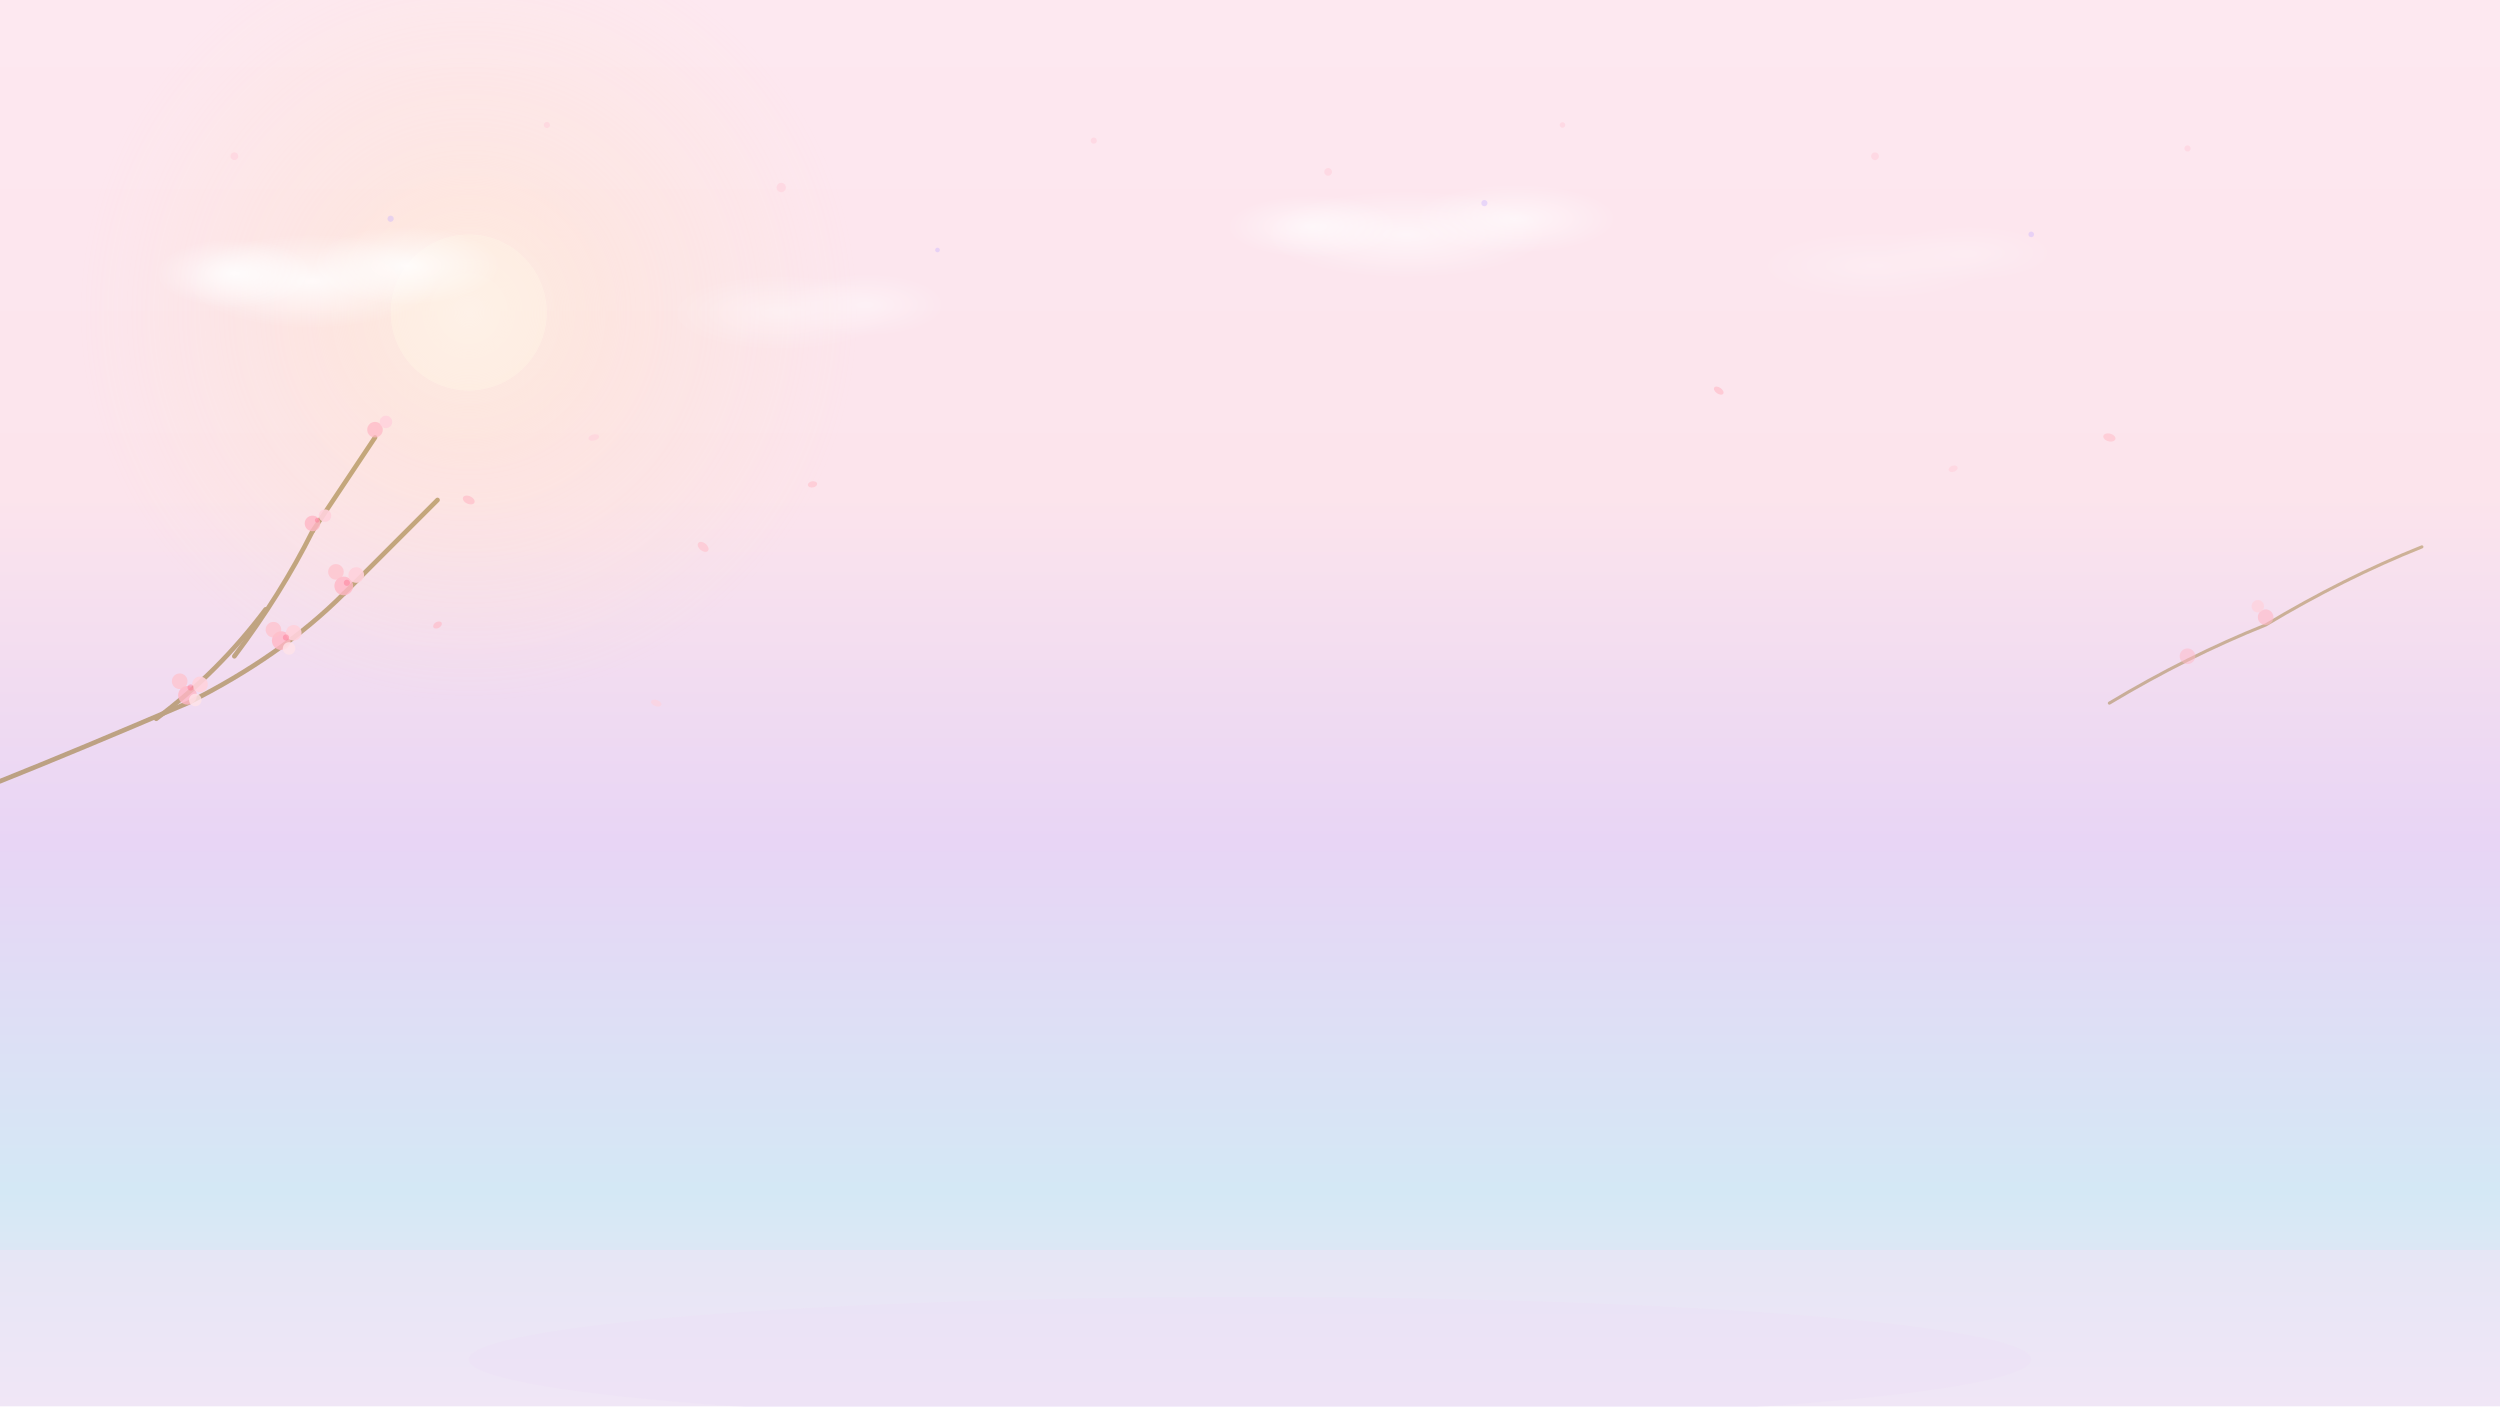
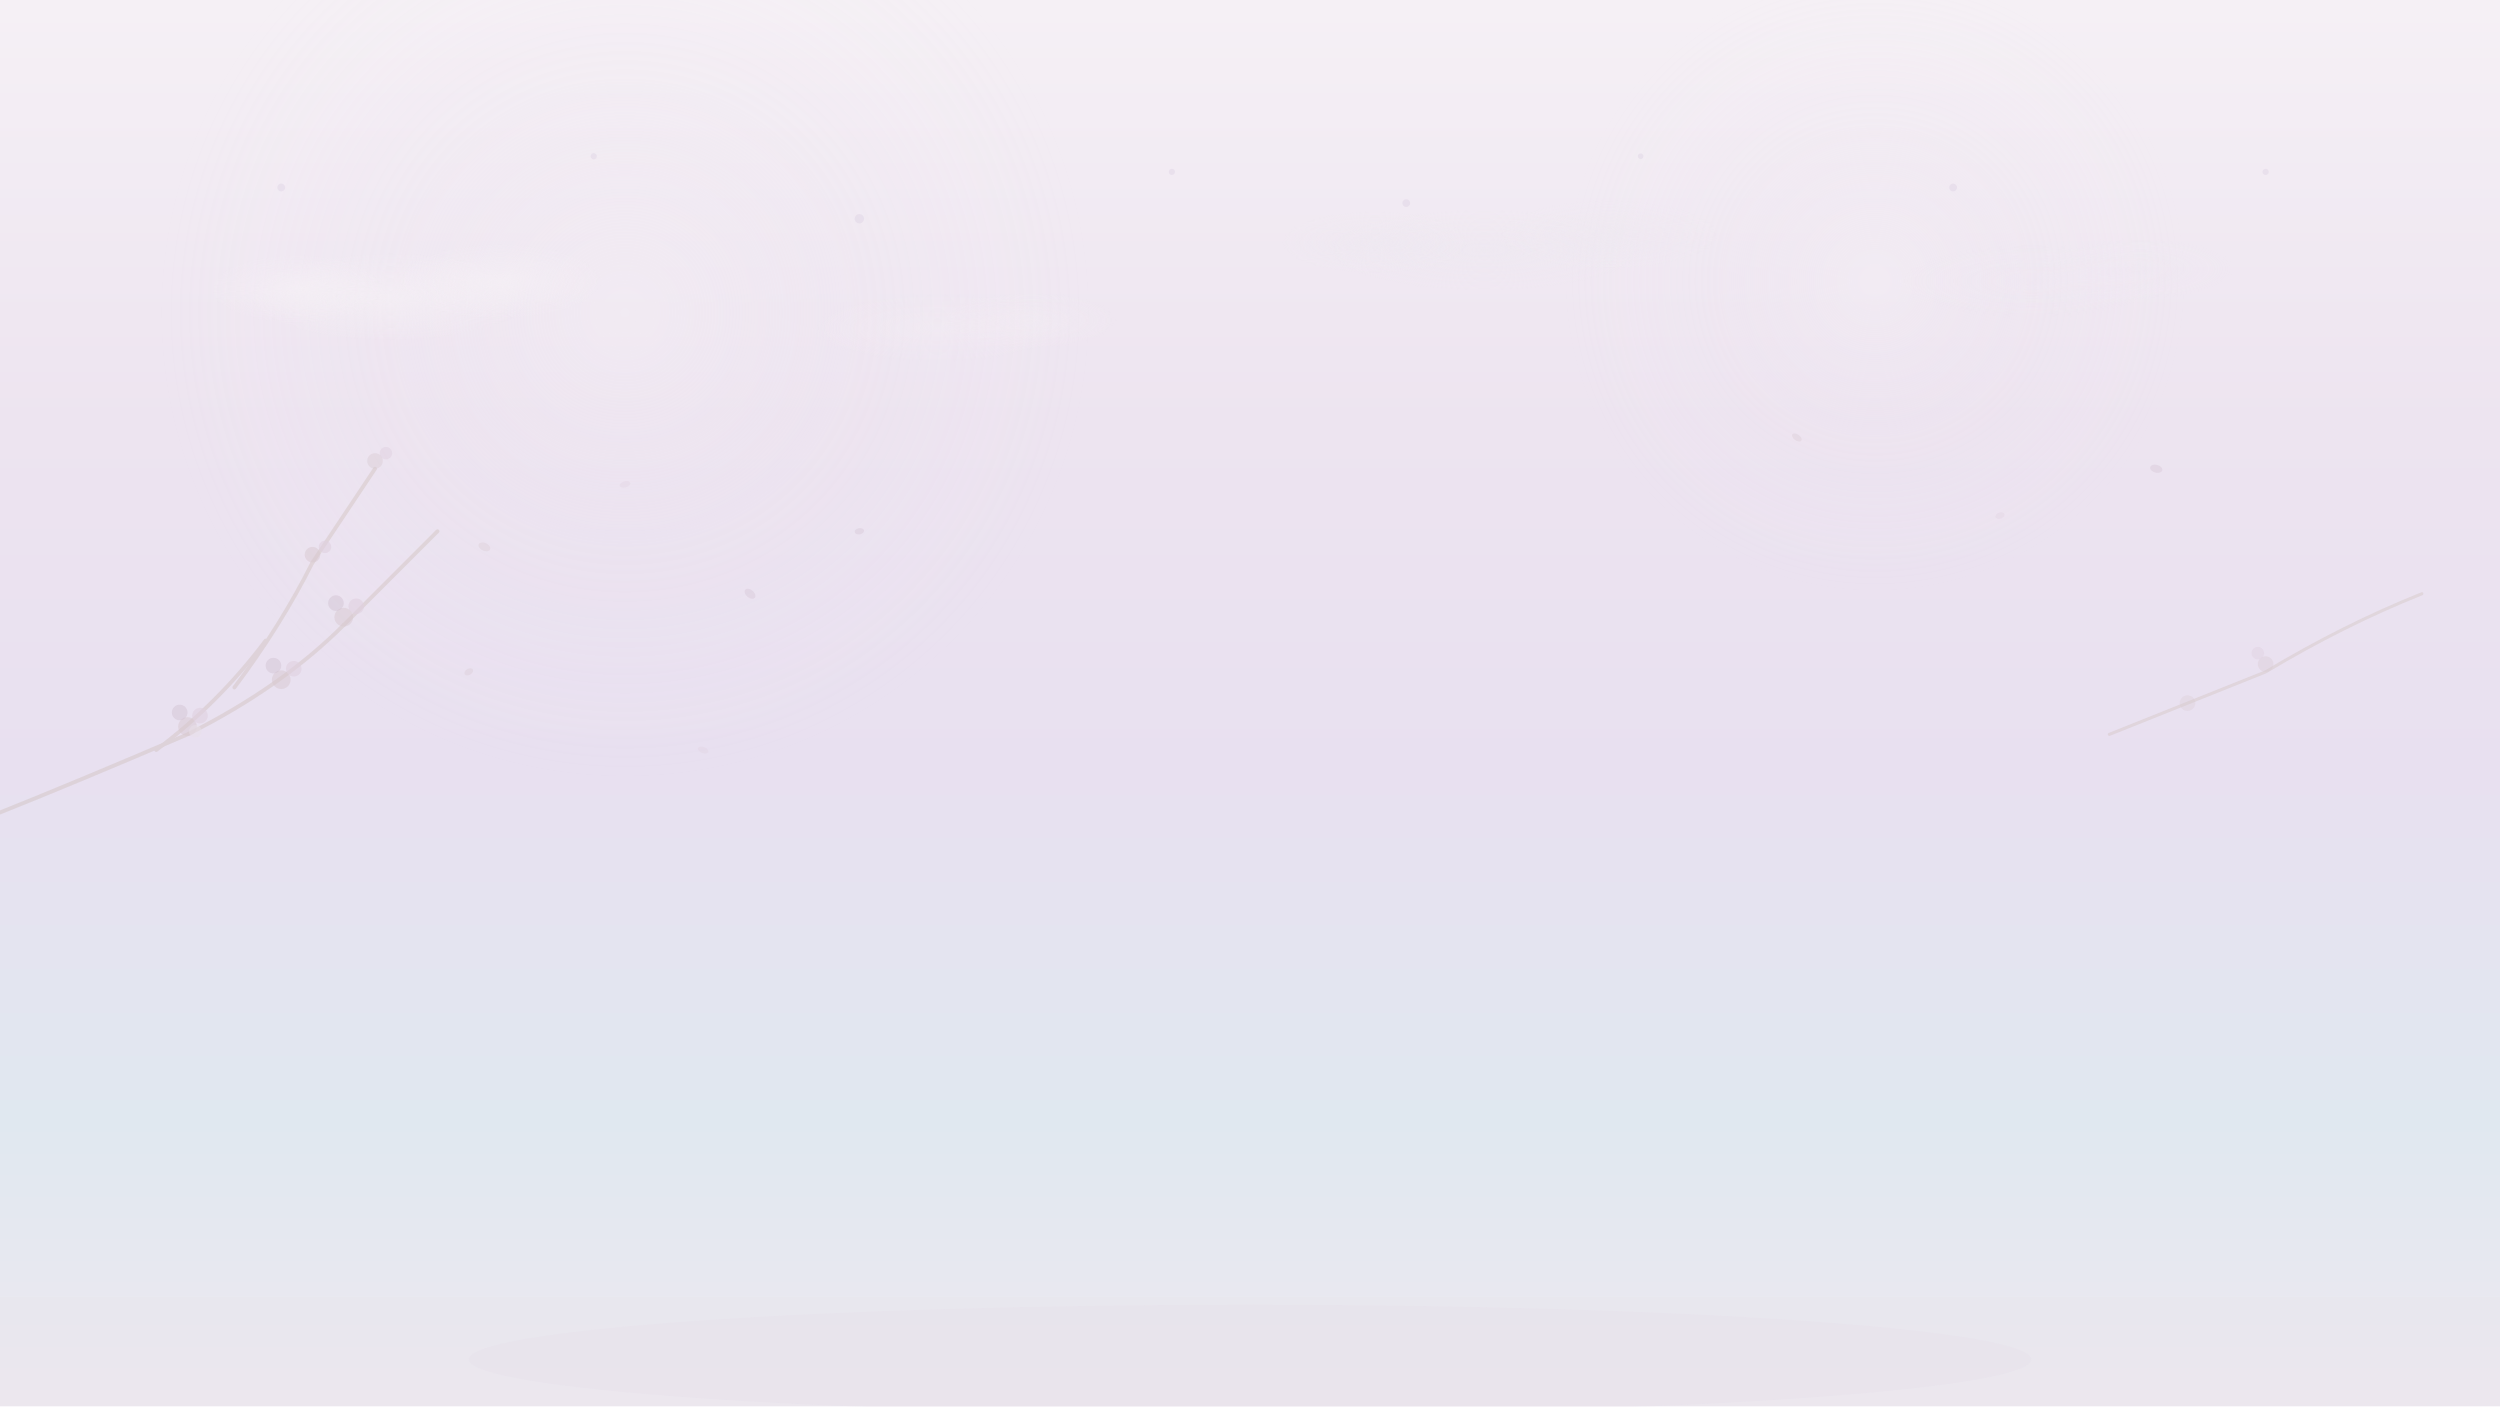
<svg xmlns="http://www.w3.org/2000/svg" viewBox="0 0 1600 900" width="1600" height="900">
  <defs>
    <linearGradient id="skyGrad" x1="0" y1="0" x2="0" y2="1">
-       <stop offset="0%" stop-color="#FDE8F0" />
-       <stop offset="35%" stop-color="#FCE4EC" />
-       <stop offset="60%" stop-color="#E8D5F5" />
-       <stop offset="85%" stop-color="#D4E8F5" />
-       <stop offset="100%" stop-color="#F0E6F6" />
+       <stop offset="0%" stop-color="#F5F0F5" />
+       <stop offset="30%" stop-color="#EDE4F0" />
+       <stop offset="55%" stop-color="#E8E0F0" />
+       <stop offset="80%" stop-color="#E0E8F0" />
+       <stop offset="100%" stop-color="#EDE8F0" />
    </linearGradient>
    <radialGradient id="cloud1" cx="50%" cy="50%" r="50%">
-       <stop offset="0%" stop-color="#fff" stop-opacity="0.8" />
-       <stop offset="100%" stop-color="#fff" stop-opacity="0" />
+       <stop offset="0%" stop-color="#F5F0F5" stop-opacity="0.7" />
+       <stop offset="100%" stop-color="#F5F0F5" stop-opacity="0" />
    </radialGradient>
    <radialGradient id="cloud2" cx="50%" cy="50%" r="50%">
-       <stop offset="0%" stop-color="#fff" stop-opacity="0.6" />
-       <stop offset="100%" stop-color="#fff" stop-opacity="0" />
+       <stop offset="0%" stop-color="#EDE8F0" stop-opacity="0.5" />
+       <stop offset="100%" stop-color="#EDE8F0" stop-opacity="0" />
    </radialGradient>
-     <radialGradient id="sunGlow" cx="50%" cy="50%" r="50%">
-       <stop offset="0%" stop-color="#FFF5E6" stop-opacity="0.6" />
-       <stop offset="40%" stop-color="#FFE4B5" stop-opacity="0.2" />
-       <stop offset="100%" stop-color="#FFE4B5" stop-opacity="0" />
+     <radialGradient id="lightGlow" cx="50%" cy="50%" r="50%">
+       <stop offset="0%" stop-color="#F5F0F5" stop-opacity="0.4" />
+       <stop offset="50%" stop-color="#EDE4F0" stop-opacity="0.1" />
+       <stop offset="100%" stop-color="#EDE4F0" stop-opacity="0" />
    </radialGradient>
-     <linearGradient id="petalGrad" x1="0" y1="0" x2="1" y2="1">
-       <stop offset="0%" stop-color="#FFB7C5" />
-       <stop offset="100%" stop-color="#FF8FA3" />
-     </linearGradient>
-     <linearGradient id="petalGrad2" x1="0" y1="0" x2="1" y2="1">
-       <stop offset="0%" stop-color="#FFD1DC" />
-       <stop offset="100%" stop-color="#FFB7C5" />
-     </linearGradient>
  </defs>
  <rect width="1600" height="900" fill="url(#skyGrad)" />
-   <circle cx="300" cy="200" r="250" fill="url(#sunGlow)" />
-   <circle cx="300" cy="200" r="50" fill="#FFF5E6" opacity="0.4" />
+   <circle cx="400" cy="200" r="300" fill="url(#lightGlow)" />
+   <circle cx="1200" cy="180" r="200" fill="url(#lightGlow)" />
  <g fill="url(#cloud1)">
-     <ellipse cx="200" cy="180" rx="80" ry="30" />
-     <ellipse cx="260" cy="170" rx="60" ry="25" />
-     <ellipse cx="150" cy="175" rx="50" ry="22" />
+     <ellipse cx="250" cy="190" rx="90" ry="28" />
+     <ellipse cx="320" cy="180" rx="65" ry="24" />
+     <ellipse cx="190" cy="185" rx="55" ry="22" />
  </g>
  <g fill="url(#cloud2)">
-     <ellipse cx="900" cy="150" rx="90" ry="28" />
-     <ellipse cx="970" cy="140" rx="65" ry="22" />
-     <ellipse cx="840" cy="145" rx="55" ry="20" />
+     <ellipse cx="950" cy="160" rx="100" ry="26" />
+     <ellipse cx="1030" cy="150" rx="70" ry="22" />
+     <ellipse cx="880" cy="155" rx="60" ry="20" />
  </g>
-   <g fill="url(#cloud1)" opacity="0.5">
-     <ellipse cx="500" cy="200" rx="70" ry="24" />
-     <ellipse cx="555" cy="195" rx="50" ry="20" />
+   <g fill="url(#cloud1)" opacity="0.4">
+     <ellipse cx="600" cy="210" rx="80" ry="22" />
+     <ellipse cx="660" cy="205" rx="55" ry="18" />
  </g>
-   <g fill="url(#cloud2)" opacity="0.4">
-     <ellipse cx="1200" cy="170" rx="75" ry="22" />
-     <ellipse cx="1260" cy="162" rx="55" ry="18" />
+   <g fill="url(#cloud2)" opacity="0.3">
+     <ellipse cx="1300" cy="180" rx="85" ry="24" />
+     <ellipse cx="1370" cy="172" rx="60" ry="20" />
  </g>
-   <g fill="#FFD1DC" opacity="0.6">
-     <circle cx="150" cy="100" r="2.5" />
-     <circle cx="350" cy="80" r="2" />
-     <circle cx="500" cy="120" r="3" />
-     <circle cx="700" cy="90" r="2" />
-     <circle cx="850" cy="110" r="2.5" />
-     <circle cx="1000" cy="80" r="1.8" />
-     <circle cx="1200" cy="100" r="2.5" />
-     <circle cx="1400" cy="95" r="2" />
+   <g fill="#D8CCE0" opacity="0.35">
+     <circle cx="180" cy="120" r="2.5" />
+     <circle cx="380" cy="100" r="2" />
+     <circle cx="550" cy="140" r="3" />
+     <circle cx="750" cy="110" r="2" />
+     <circle cx="900" cy="130" r="2.5" />
+     <circle cx="1050" cy="100" r="1.8" />
+     <circle cx="1250" cy="120" r="2.5" />
+     <circle cx="1450" cy="110" r="2" />
  </g>
-   <g fill="#C9B1FF" opacity="0.4">
-     <circle cx="250" cy="140" r="2" />
-     <circle cx="600" cy="160" r="1.5" />
-     <circle cx="950" cy="130" r="2" />
-     <circle cx="1300" cy="150" r="1.8" />
+   <g fill="none" stroke="#C8B8B0" stroke-width="2.5" stroke-linecap="round" opacity="0.35">
+     <path d="M0 520 Q50 500 120 470 Q180 440 220 400" />
+     <path d="M100 480 Q140 450 170 410" />
+     <path d="M150 440 Q180 400 200 360" />
+     <path d="M220 400 Q250 370 280 340" />
+     <path d="M200 360 Q220 330 240 300" />
  </g>
-   <g fill="none" stroke="#8B6914" stroke-width="3" stroke-linecap="round" opacity="0.5">
-     <path d="M0 500 Q50 480 120 450 Q180 420 220 380" />
-     <path d="M100 460 Q140 430 170 390" />
-     <path d="M150 420 Q180 380 200 340" />
-     <path d="M220 380 Q250 350 280 320" />
-     <path d="M200 340 Q220 310 240 280" />
-   </g>
-   <g fill="none" stroke="#8B6914" stroke-width="2" stroke-linecap="round" opacity="0.4">
-     <path d="M1550 350 Q1500 370 1450 400 Q1400 420 1350 450" />
+   <g fill="none" stroke="#C8B8B0" stroke-width="2" stroke-linecap="round" opacity="0.3">
+     <path d="M1550 380 Q1500 400 1450 430 Q1400 450 1350 470" />
  </g>
  <g>
-     <circle cx="120" cy="445" r="6" fill="#FFB7C5" opacity="0.8" />
-     <circle cx="128" cy="438" r="5" fill="#FFD1DC" opacity="0.9" />
-     <circle cx="115" cy="436" r="5" fill="#FFC0CB" opacity="0.7" />
-     <circle cx="125" cy="448" r="4" fill="#FFE4E8" opacity="0.8" />
-     <circle cx="180" cy="410" r="6" fill="#FFB7C5" opacity="0.8" />
-     <circle cx="188" cy="405" r="5" fill="#FFD1DC" opacity="0.9" />
-     <circle cx="175" cy="403" r="5" fill="#FFC0CB" opacity="0.7" />
-     <circle cx="185" cy="415" r="4" fill="#FFE4E8" opacity="0.8" />
-     <circle cx="220" cy="375" r="6" fill="#FFB7C5" opacity="0.8" />
-     <circle cx="228" cy="368" r="5" fill="#FFD1DC" opacity="0.9" />
-     <circle cx="215" cy="366" r="5" fill="#FFC0CB" opacity="0.7" />
-     <circle cx="200" cy="335" r="5" fill="#FFB7C5" opacity="0.8" />
-     <circle cx="208" cy="330" r="4" fill="#FFD1DC" opacity="0.9" />
-     <circle cx="240" cy="275" r="5" fill="#FFB7C5" opacity="0.7" />
-     <circle cx="247" cy="270" r="4" fill="#FFD1DC" opacity="0.8" />
-     <circle cx="1450" cy="395" r="5" fill="#FFB7C5" opacity="0.6" />
-     <circle cx="1445" cy="388" r="4" fill="#FFD1DC" opacity="0.7" />
-     <circle cx="1400" cy="420" r="5" fill="#FFB7C5" opacity="0.5" />
-     <circle cx="122" cy="440" r="2" fill="#FF6B8A" opacity="0.4" />
-     <circle cx="183" cy="408" r="2" fill="#FF6B8A" opacity="0.4" />
-     <circle cx="222" cy="373" r="2" fill="#FF6B8A" opacity="0.4" />
-     <circle cx="203" cy="333" r="1.5" fill="#FF6B8A" opacity="0.4" />
+     <circle cx="120" cy="465" r="6" fill="#D8C8D0" opacity="0.5" />
+     <circle cx="128" cy="458" r="5" fill="#E0D0E0" opacity="0.6" />
+     <circle cx="115" cy="456" r="5" fill="#D0C0D0" opacity="0.45" />
+     <circle cx="125" cy="468" r="4" fill="#E8E0E8" opacity="0.5" />
+     <circle cx="180" cy="435" r="6" fill="#D8C8D0" opacity="0.5" />
+     <circle cx="188" cy="428" r="5" fill="#E0D0E0" opacity="0.6" />
+     <circle cx="175" cy="426" r="5" fill="#D0C0D0" opacity="0.45" />
+     <circle cx="220" cy="395" r="6" fill="#D8C8D0" opacity="0.5" />
+     <circle cx="228" cy="388" r="5" fill="#E0D0E0" opacity="0.6" />
+     <circle cx="215" cy="386" r="5" fill="#D0C0D0" opacity="0.45" />
+     <circle cx="200" cy="355" r="5" fill="#D8C8D0" opacity="0.5" />
+     <circle cx="208" cy="350" r="4" fill="#E0D0E0" opacity="0.6" />
+     <circle cx="240" cy="295" r="5" fill="#D8C8D0" opacity="0.4" />
+     <circle cx="247" cy="290" r="4" fill="#E0D0E0" opacity="0.5" />
+     <circle cx="1450" cy="425" r="5" fill="#D8C8D0" opacity="0.35" />
+     <circle cx="1445" cy="418" r="4" fill="#E0D0E0" opacity="0.45" />
+     <circle cx="1400" cy="450" r="5" fill="#D8C8D0" opacity="0.3" />
  </g>
-   <g opacity="0.6">
-     <ellipse cx="300" cy="320" rx="4" ry="2.5" fill="#FFB7C5" transform="rotate(25 300 320)" />
-     <ellipse cx="380" cy="280" rx="3.5" ry="2" fill="#FFD1DC" transform="rotate(-15 380 280)" />
-     <ellipse cx="450" cy="350" rx="4" ry="2.5" fill="#FFC0CB" transform="rotate(40 450 350)" />
-     <ellipse cx="280" cy="400" rx="3" ry="2" fill="#FFB7C5" transform="rotate(-30 280 400)" />
-     <ellipse cx="420" cy="450" rx="3.5" ry="2" fill="#FFD1DC" transform="rotate(20 420 450)" />
-     <ellipse cx="520" cy="310" rx="3" ry="2" fill="#FFC0CB" transform="rotate(-10 520 310)" />
-     <ellipse cx="1100" cy="250" rx="3.5" ry="2" fill="#FFB7C5" transform="rotate(35 1100 250)" />
-     <ellipse cx="1250" cy="300" rx="3" ry="2" fill="#FFD1DC" transform="rotate(-20 1250 300)" />
-     <ellipse cx="1350" cy="280" rx="4" ry="2.5" fill="#FFC0CB" transform="rotate(15 1350 280)" />
+   <g opacity="0.35">
+     <ellipse cx="310" cy="350" rx="4" ry="2.5" fill="#D8C8D0" transform="rotate(25 310 350)" />
+     <ellipse cx="400" cy="310" rx="3.5" ry="2" fill="#E0D0E0" transform="rotate(-15 400 310)" />
+     <ellipse cx="480" cy="380" rx="4" ry="2.5" fill="#D0C0D0" transform="rotate(40 480 380)" />
+     <ellipse cx="300" cy="430" rx="3" ry="2" fill="#D8C8D0" transform="rotate(-30 300 430)" />
+     <ellipse cx="450" cy="480" rx="3.5" ry="2" fill="#E0D0E0" transform="rotate(20 450 480)" />
+     <ellipse cx="550" cy="340" rx="3" ry="2" fill="#D0C0D0" transform="rotate(-10 550 340)" />
+     <ellipse cx="1150" cy="280" rx="3.5" ry="2" fill="#D8C8D0" transform="rotate(35 1150 280)" />
+     <ellipse cx="1280" cy="330" rx="3" ry="2" fill="#E0D0E0" transform="rotate(-20 1280 330)" />
+     <ellipse cx="1380" cy="300" rx="4" ry="2.5" fill="#D0C0D0" transform="rotate(15 1380 300)" />
  </g>
-   <ellipse cx="800" cy="870" rx="500" ry="40" fill="#E8D5F5" opacity="0.3" />
-   <rect x="0" y="800" width="1600" height="100" fill="#F0E6F6" opacity="0.5" />
+   <ellipse cx="800" cy="870" rx="500" ry="35" fill="#E0D8E8" opacity="0.2" />
+   <rect x="0" y="830" width="1600" height="70" fill="#E8E0E8" opacity="0.2" />
</svg>
